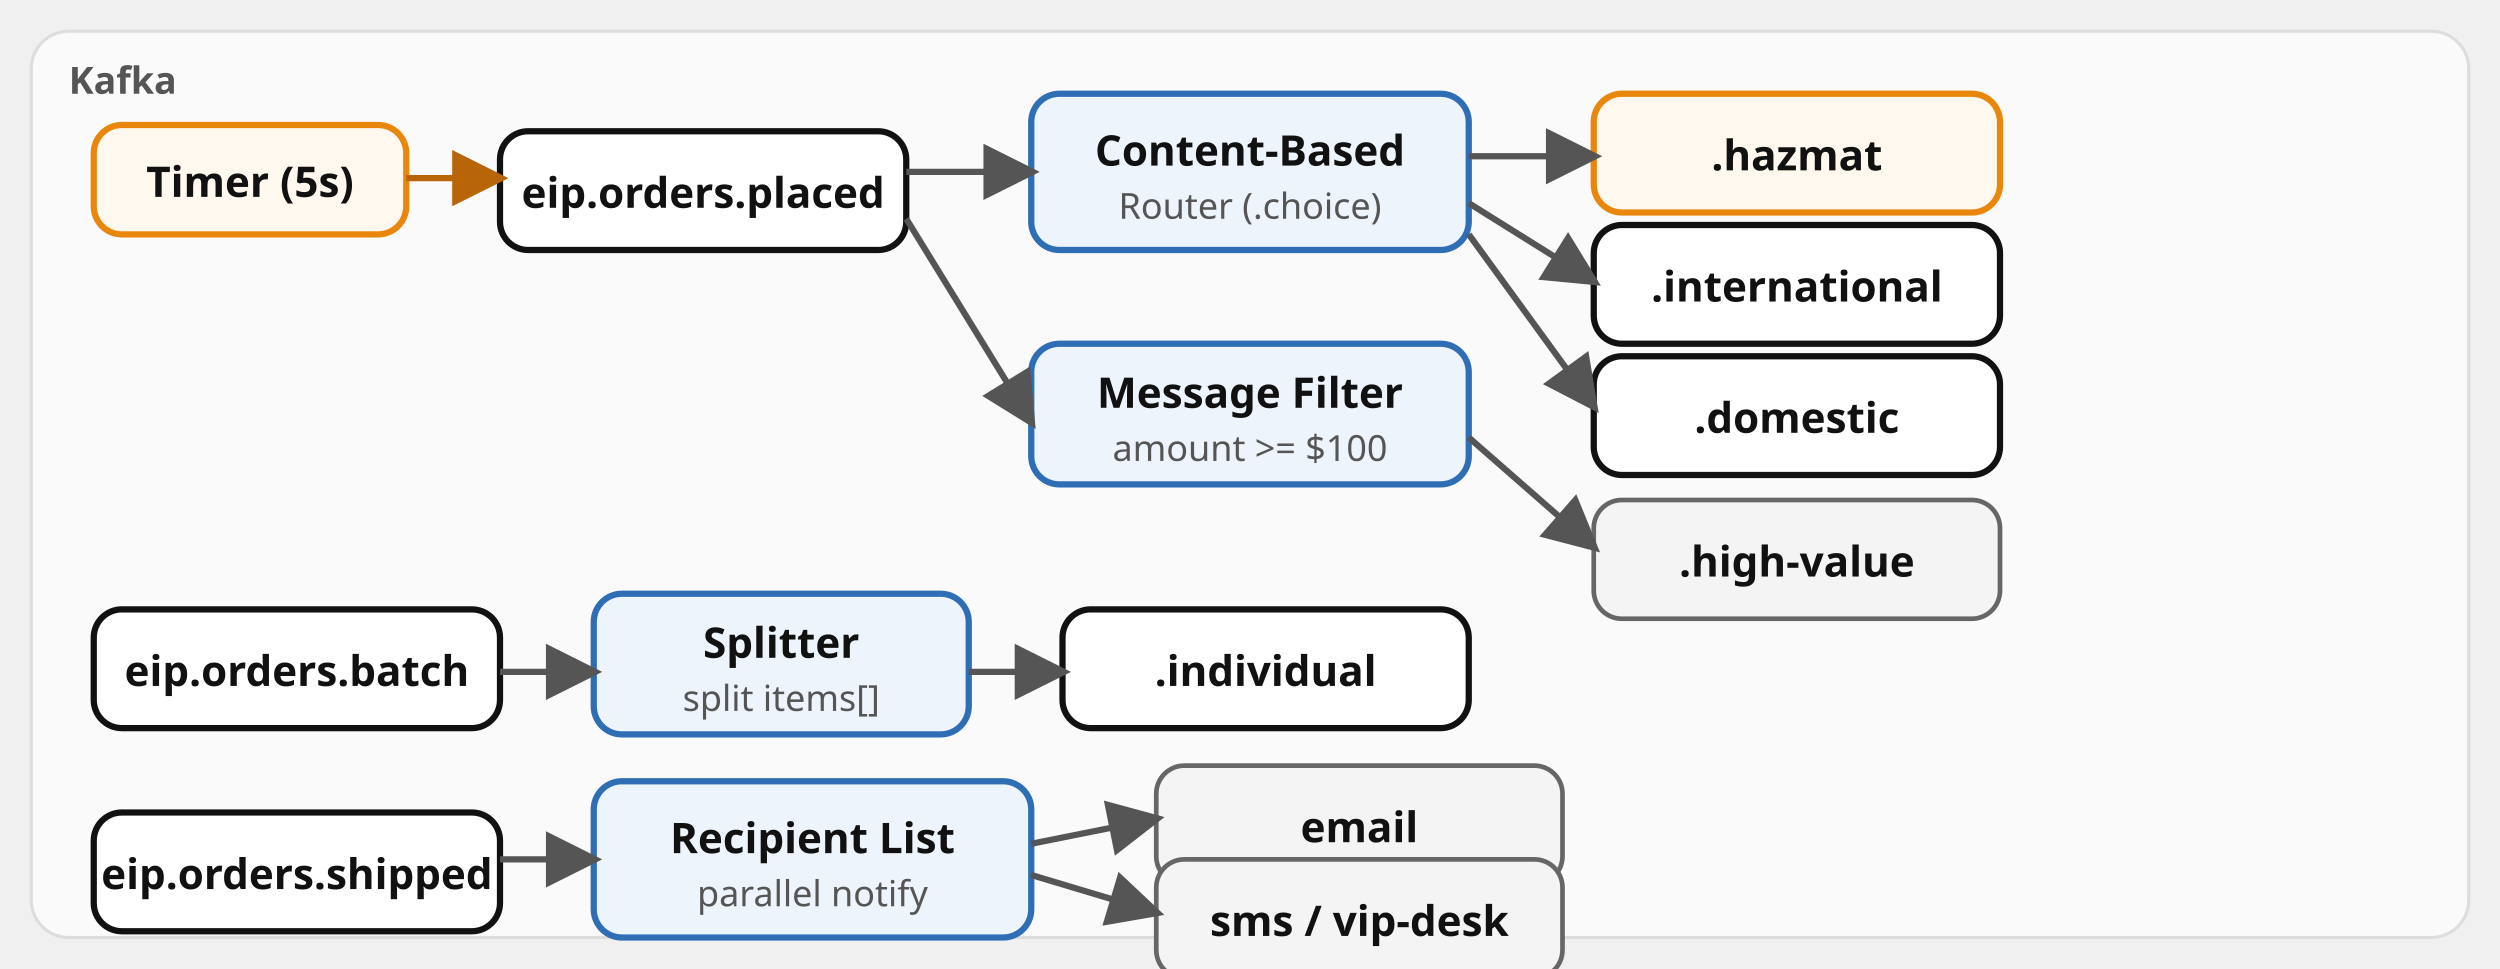
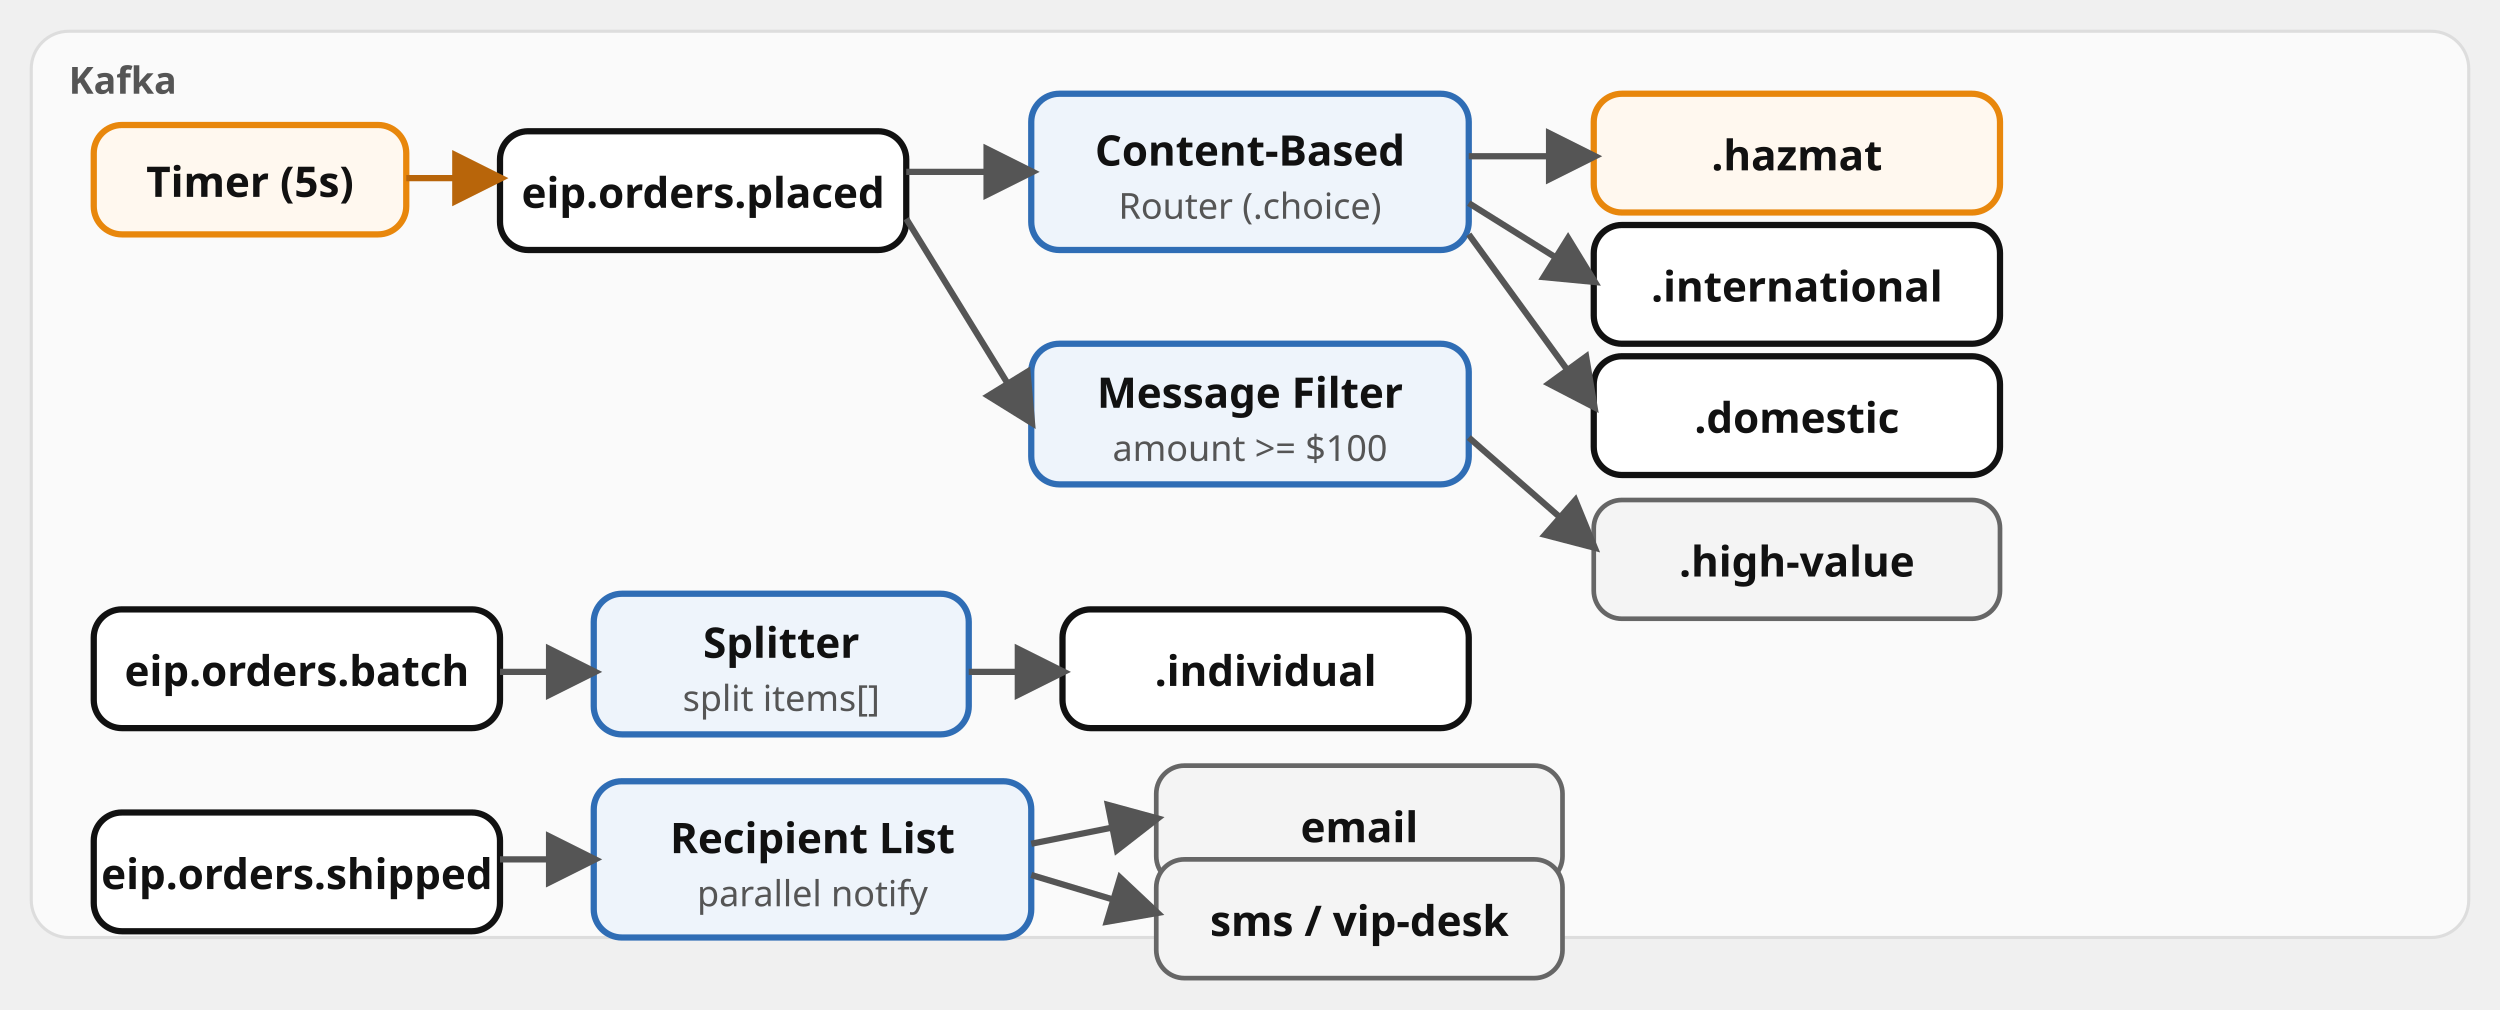
- <svg xmlns="http://www.w3.org/2000/svg" viewBox="0 0 800 310" font-family="'Red Hat Text', system-ui, sans-serif" role="img">
+ <svg xmlns="http://www.w3.org/2000/svg" viewBox="0 0 800 323" font-family="'Red Hat Text', system-ui, sans-serif" role="img">
  <defs>
    <marker id="a" viewBox="0 0 10 10" refX="8.5" refY="5" markerWidth="9" markerHeight="9" orient="auto-start-reverse">
      <path d="M0,0 L10,5 L0,10 z" fill="#555" />
    </marker>
    <marker id="am" viewBox="0 0 10 10" refX="8.5" refY="5" markerWidth="9" markerHeight="9" orient="auto-start-reverse">
      <path d="M0,0 L10,5 L0,10 z" fill="#b8650a" />
    </marker>
  </defs>
  <rect x="10" y="10" width="780" height="290" rx="12" fill="#fafafa" stroke="#ddd" />
  <text x="22" y="30" font-size="12" font-weight="700" fill="#555555">Kafka</text>
  <rect x="30" y="40" width="100" height="35" rx="9" fill="#fff8ef" stroke="#e8870c" stroke-width="2" />
  <text x="80.0" y="63.0" font-size="13.5" font-weight="700" fill="#111111" text-anchor="middle">Timer (5s)</text>
  <rect x="160" y="42" width="130" height="38" rx="9" fill="#ffffff" stroke="#111111" stroke-width="2" />
  <text x="225.0" y="66.5" font-size="13.5" font-weight="700" fill="#111111" text-anchor="middle">eip.orders.placed</text>
  <rect x="330" y="30" width="140" height="50" rx="9" fill="#eef4fb" stroke="#2f6db5" stroke-width="2" />
  <text x="400.0" y="53.0" font-size="13.5" font-weight="700" fill="#111111" text-anchor="middle">Content-Based</text>
  <text x="400.0" y="70.0" font-size="11.5" fill="#555555" text-anchor="middle">Router (.choice)</text>
  <rect x="510" y="30" width="130" height="38" rx="9" fill="#fff8ef" stroke="#e8870c" stroke-width="2" />
  <text x="575.0" y="54.5" font-size="13.5" font-weight="700" fill="#111111" text-anchor="middle">.hazmat</text>
  <rect x="510" y="72" width="130" height="38" rx="9" fill="#ffffff" stroke="#111111" stroke-width="2" />
  <text x="575.0" y="96.5" font-size="13.5" font-weight="700" fill="#111111" text-anchor="middle">.international</text>
  <rect x="510" y="114" width="130" height="38" rx="9" fill="#ffffff" stroke="#111111" stroke-width="2" />
  <text x="575.0" y="138.5" font-size="13.5" font-weight="700" fill="#111111" text-anchor="middle">.domestic</text>
  <rect x="330" y="110" width="140" height="45" rx="9" fill="#eef4fb" stroke="#2f6db5" stroke-width="2" />
  <text x="400.0" y="130.5" font-size="13.5" font-weight="700" fill="#111111" text-anchor="middle">Message Filter</text>
  <text x="400.0" y="147.5" font-size="11.5" fill="#555555" text-anchor="middle">amount &gt;= $100</text>
  <rect x="510" y="160" width="130" height="38" rx="9" fill="#f4f4f4" stroke="#666666" stroke-width="1.5" />
  <text x="575.0" y="184.5" font-size="13.5" font-weight="700" fill="#111111" text-anchor="middle">.high-value</text>
  <rect x="30" y="195" width="130" height="38" rx="9" fill="#ffffff" stroke="#111111" stroke-width="2" />
  <text x="95.0" y="219.5" font-size="13.5" font-weight="700" fill="#111111" text-anchor="middle">eip.orders.batch</text>
  <rect x="190" y="190" width="120" height="45" rx="9" fill="#eef4fb" stroke="#2f6db5" stroke-width="2" />
  <text x="250.0" y="210.5" font-size="13.5" font-weight="700" fill="#111111" text-anchor="middle">Splitter</text>
  <text x="250.0" y="227.5" font-size="11.5" fill="#555555" text-anchor="middle">split items[]</text>
  <rect x="340" y="195" width="130" height="38" rx="9" fill="#ffffff" stroke="#111111" stroke-width="2" />
  <text x="405.0" y="219.5" font-size="13.5" font-weight="700" fill="#111111" text-anchor="middle">.individual</text>
  <rect x="30" y="260" width="130" height="38" rx="9" fill="#ffffff" stroke="#111111" stroke-width="2" />
  <text x="95.0" y="284.5" font-size="13.5" font-weight="700" fill="#111111" text-anchor="middle">eip.orders.shipped</text>
  <rect x="190" y="250" width="140" height="50" rx="9" fill="#eef4fb" stroke="#2f6db5" stroke-width="2" />
  <text x="260.0" y="273.0" font-size="13.5" font-weight="700" fill="#111111" text-anchor="middle">Recipient List</text>
  <text x="260.0" y="290.0" font-size="11.5" fill="#555555" text-anchor="middle">parallel notify</text>
  <rect x="370" y="245" width="130" height="38" rx="9" fill="#f4f4f4" stroke="#666666" stroke-width="1.5" />
  <text x="435.0" y="269.5" font-size="13.5" font-weight="700" fill="#111111" text-anchor="middle">email</text>
  <rect x="370" y="275" width="130" height="38" rx="9" fill="#f4f4f4" stroke="#666666" stroke-width="1.5" />
  <text x="435.0" y="299.5" font-size="13.5" font-weight="700" fill="#111111" text-anchor="middle">sms / vip-desk</text>
  <path d="M130,57 L160,57" fill="none" stroke="#b8650a" stroke-width="2" marker-end="url(#am)" />
  <path d="M290,55 L330,55" fill="none" stroke="#555" stroke-width="2" marker-end="url(#a)" />
  <path d="M290,70 L330,135" fill="none" stroke="#555" stroke-width="2" marker-end="url(#a)" />
  <path d="M470,50 L510,50" fill="none" stroke="#555" stroke-width="2" marker-end="url(#a)" />
  <path d="M470,65 L510,90" fill="none" stroke="#555" stroke-width="2" marker-end="url(#a)" />
  <path d="M470,75 L510,130" fill="none" stroke="#555" stroke-width="2" marker-end="url(#a)" />
  <path d="M470,140 L510,175" fill="none" stroke="#555" stroke-width="2" marker-end="url(#a)" />
  <path d="M160,215 L190,215" fill="none" stroke="#555" stroke-width="2" marker-end="url(#a)" />
  <path d="M310,215 L340,215" fill="none" stroke="#555" stroke-width="2" marker-end="url(#a)" />
  <path d="M160,275 L190,275" fill="none" stroke="#555" stroke-width="2" marker-end="url(#a)" />
  <path d="M330,270 L370,262" fill="none" stroke="#555" stroke-width="2" marker-end="url(#a)" />
  <path d="M330,280 L370,292" fill="none" stroke="#555" stroke-width="2" marker-end="url(#a)" />
</svg>
